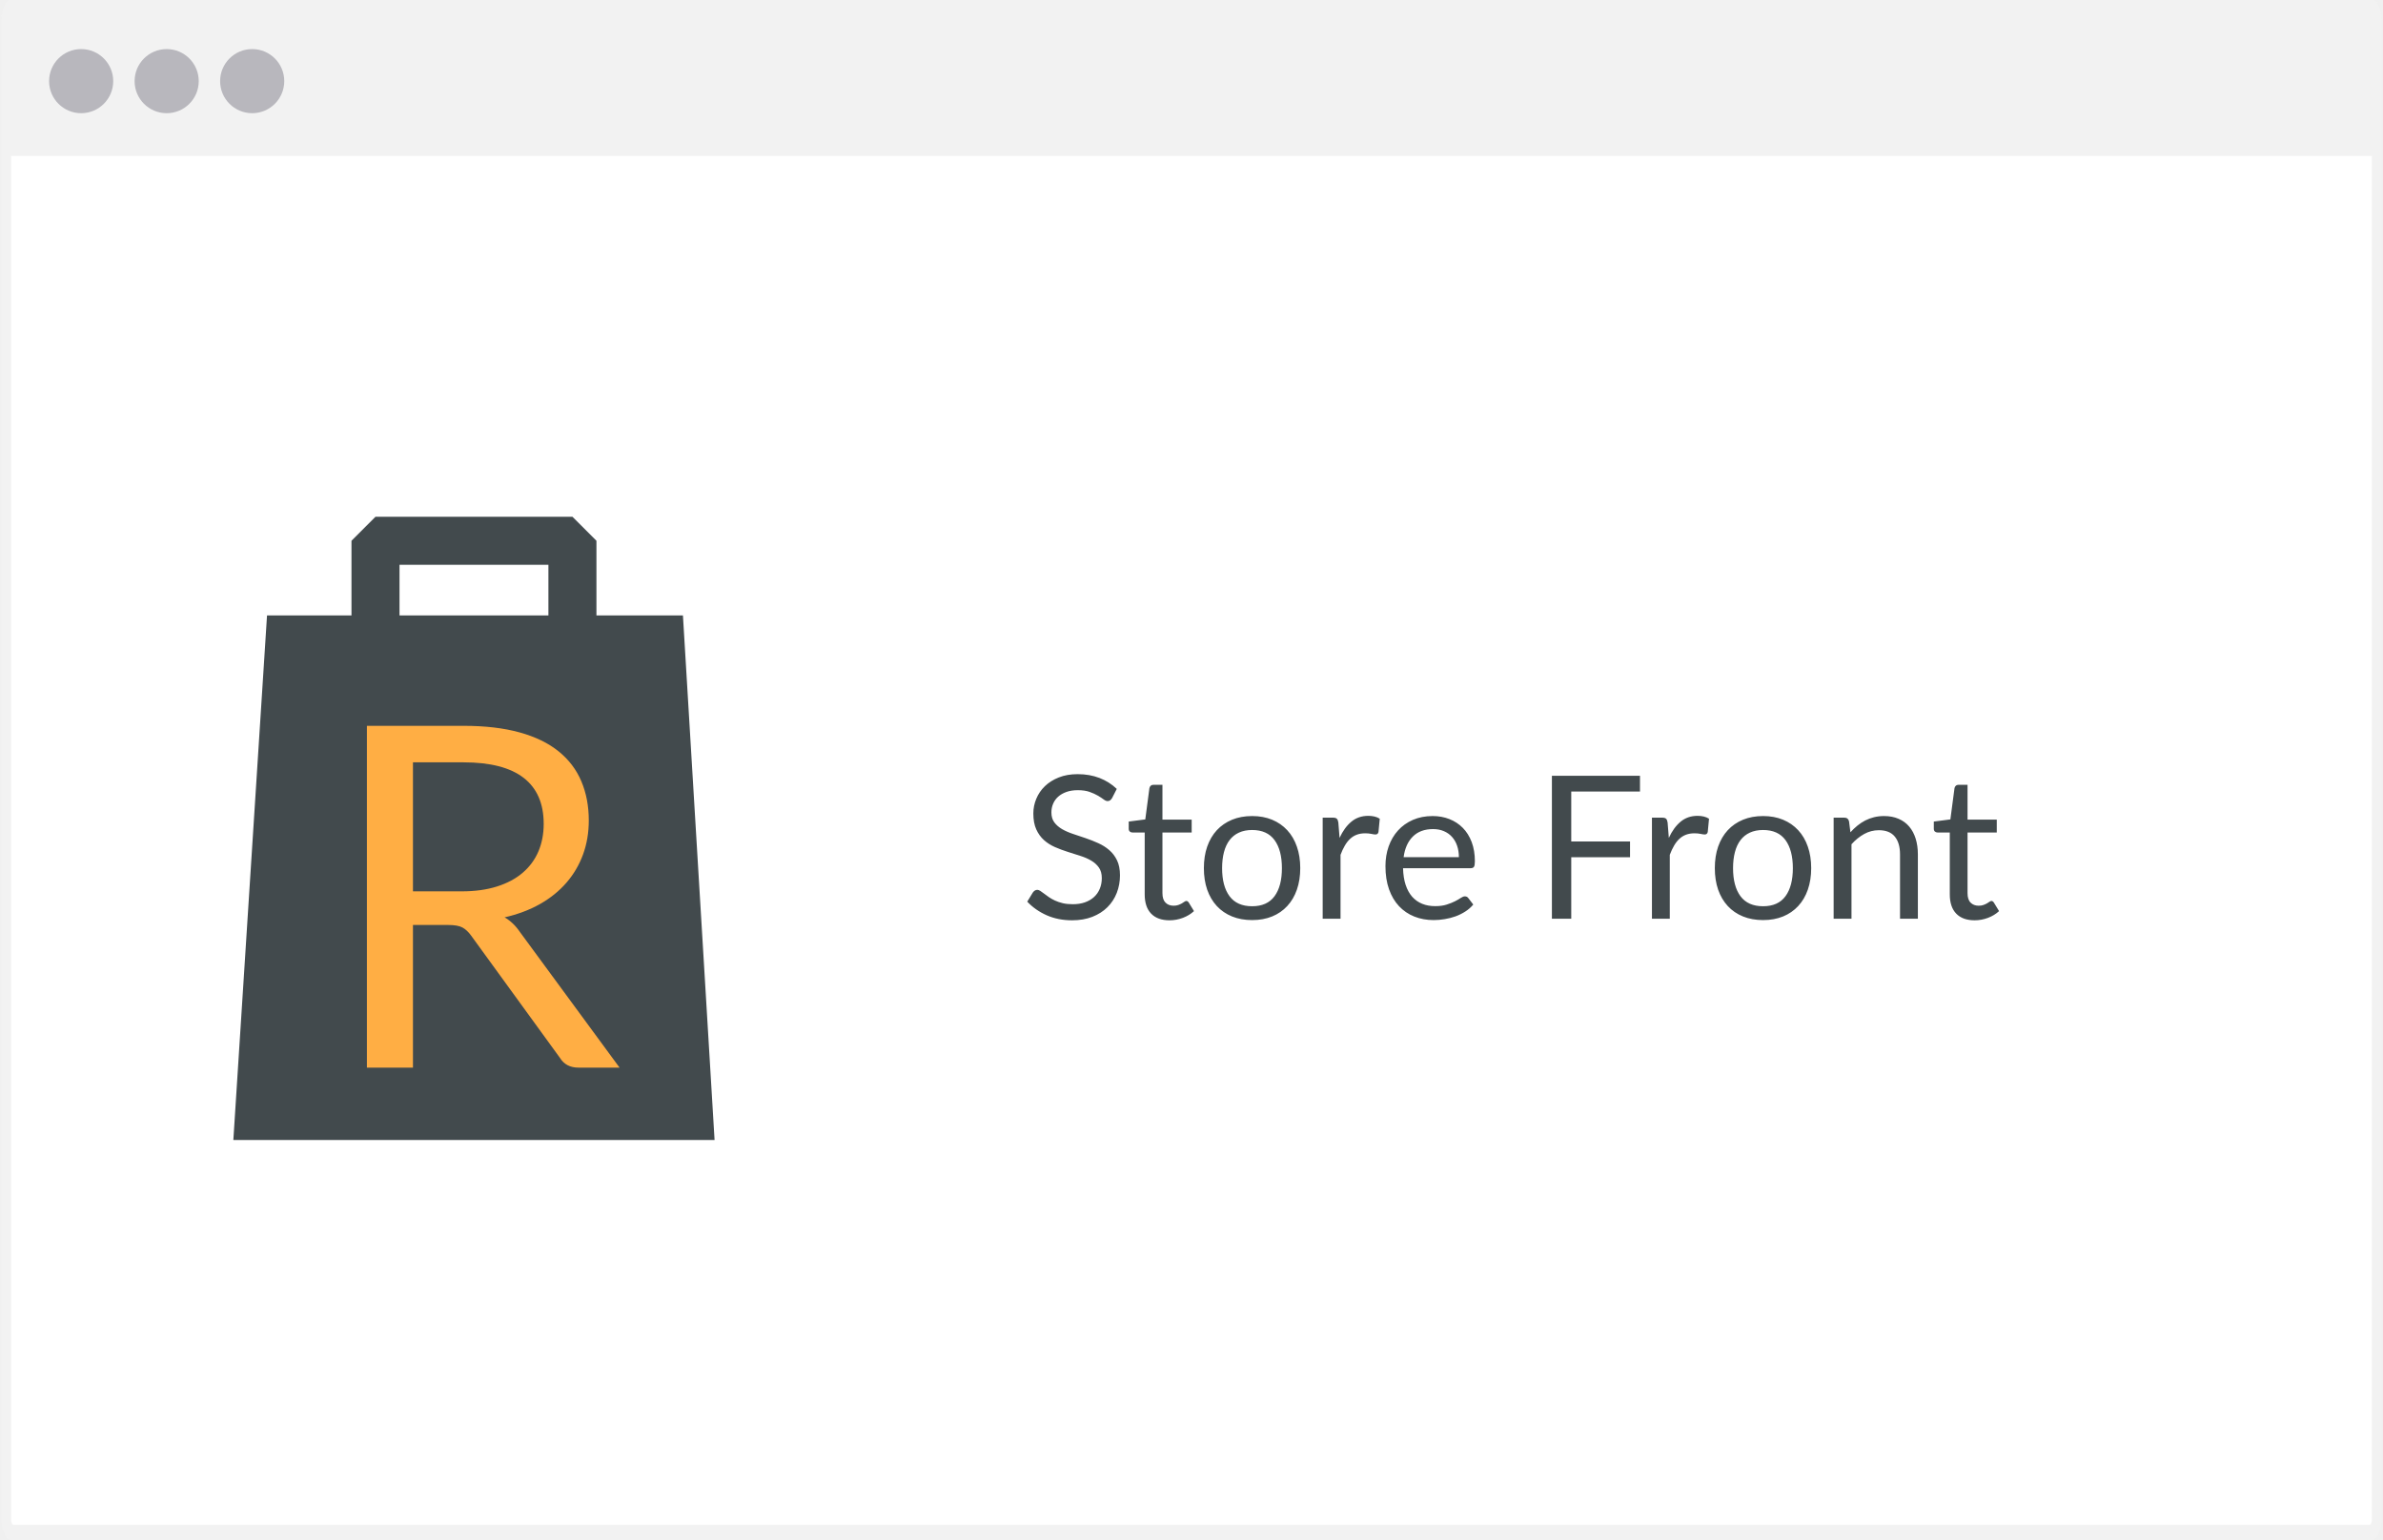
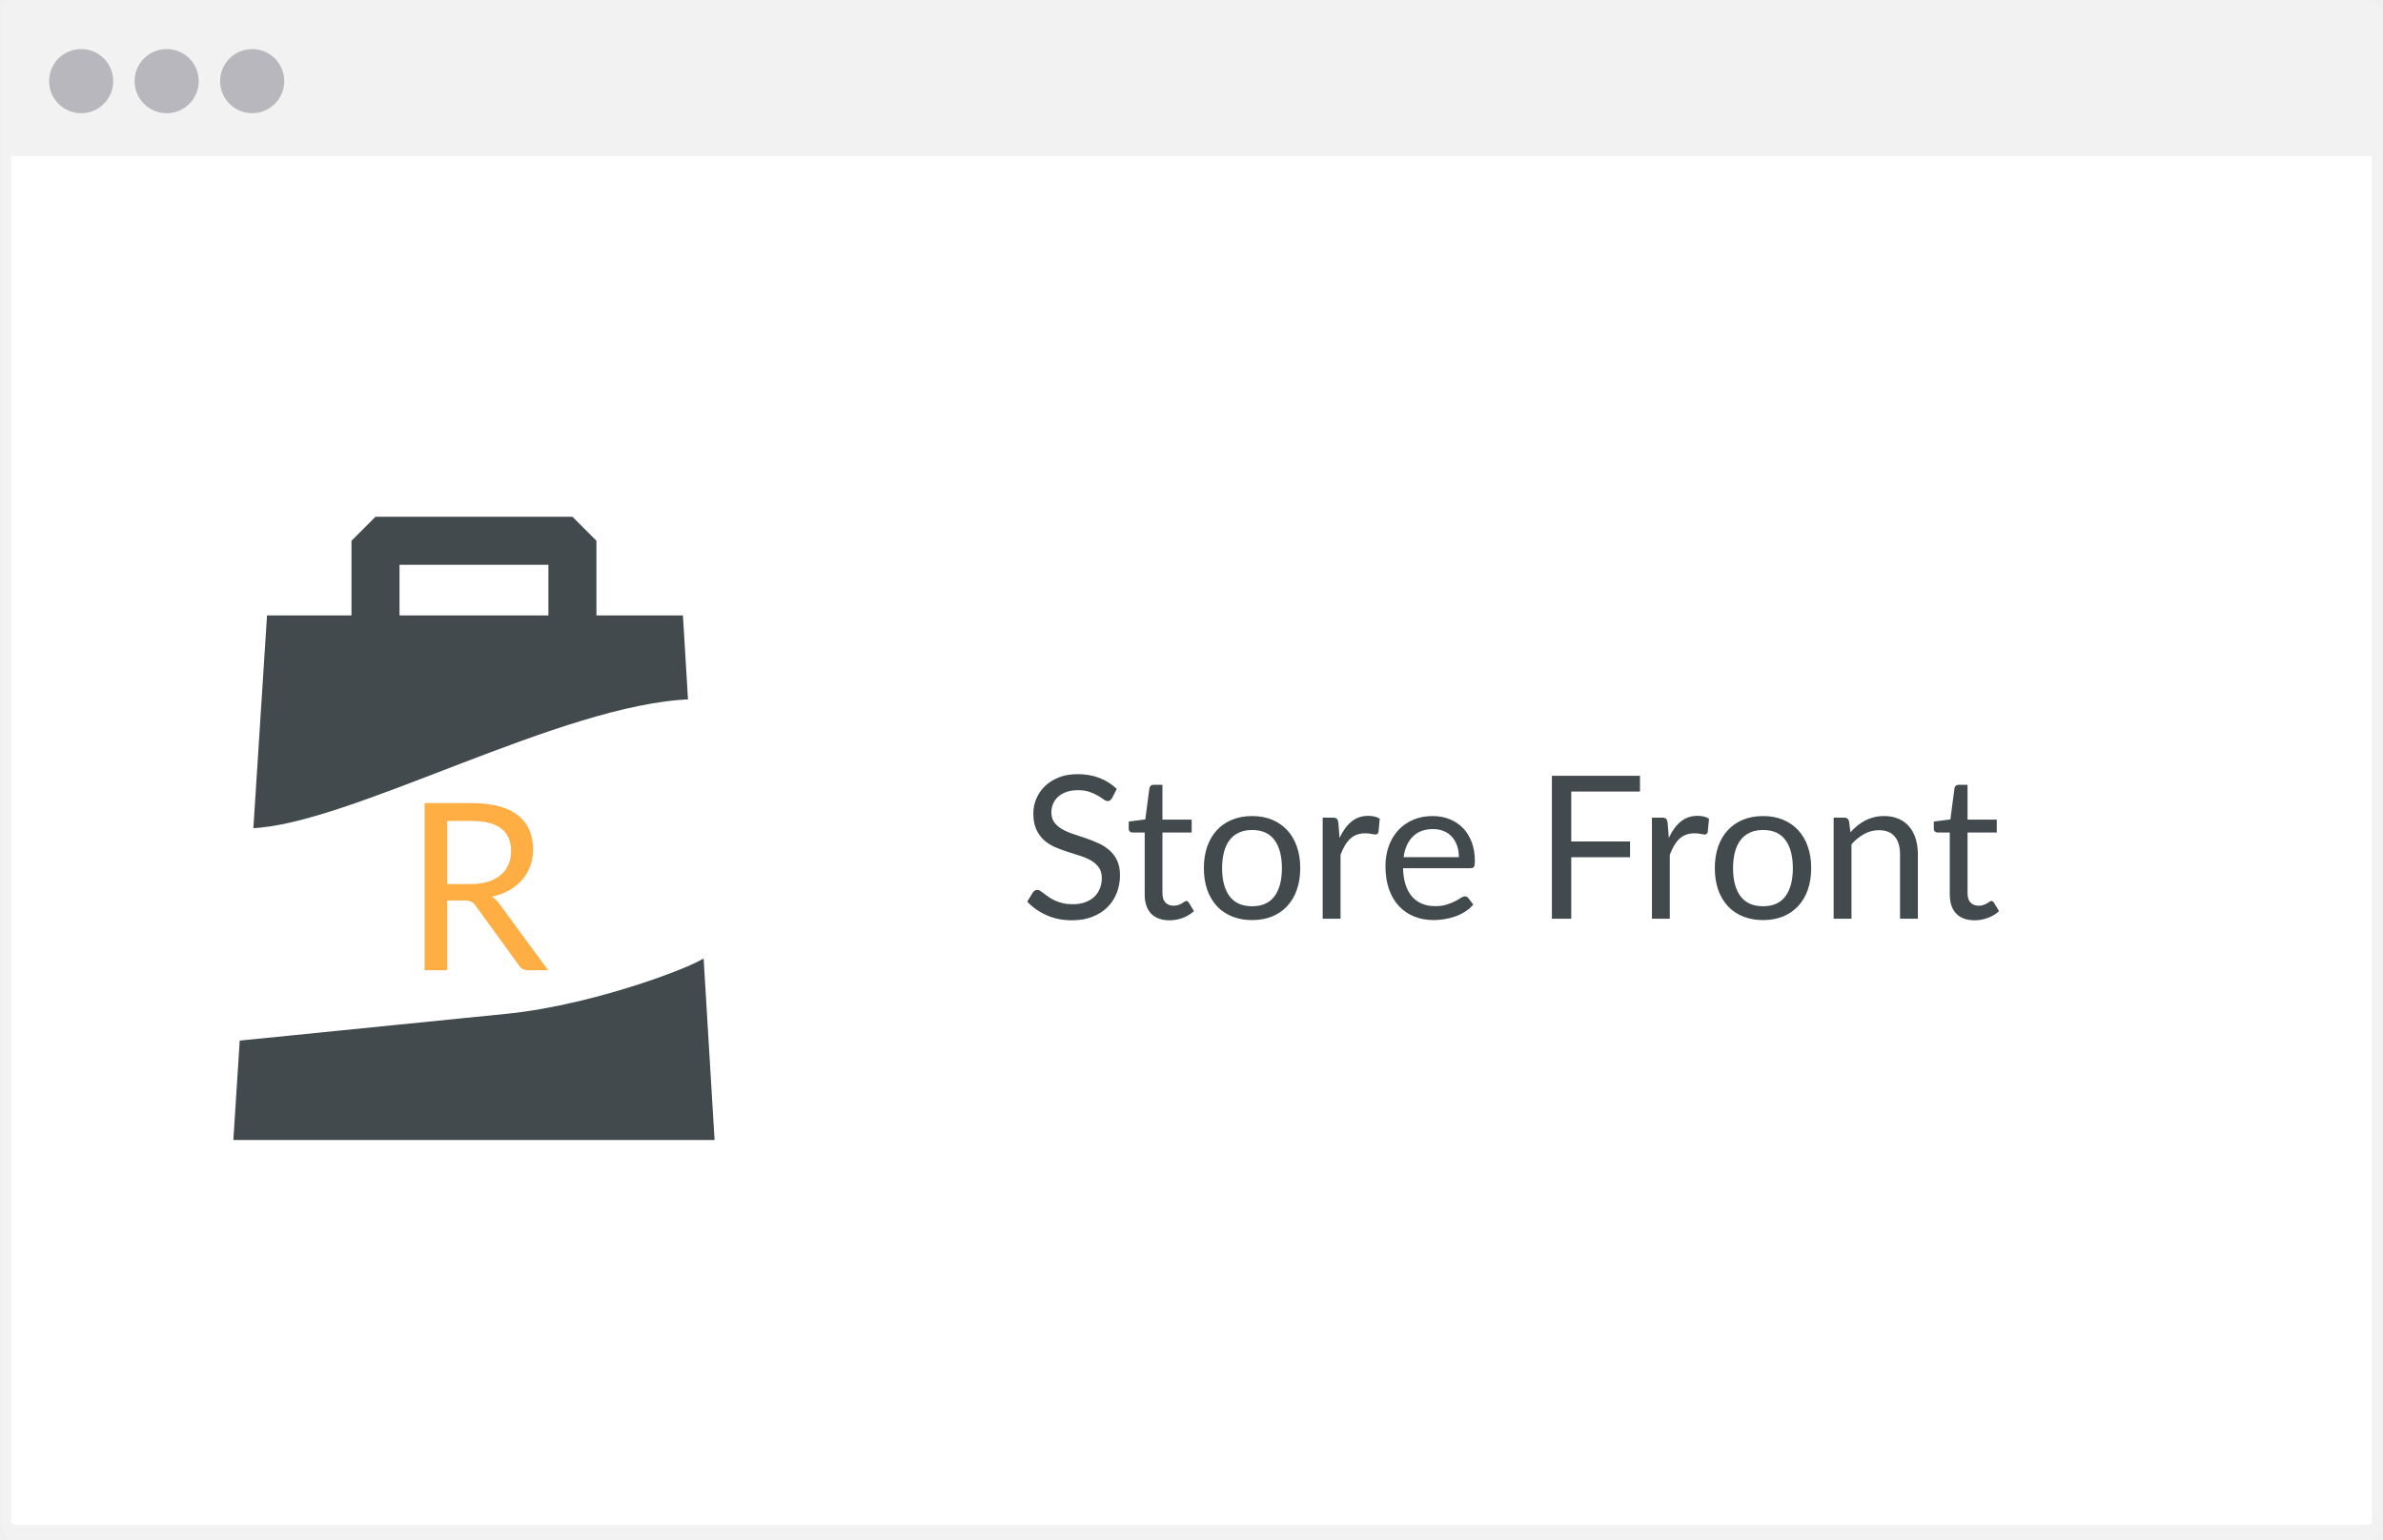
<svg xmlns="http://www.w3.org/2000/svg" xmlns:ns1="http://www.openswatchbook.org/uri/2009/osb" width="696.652" height="450.156" id="svg2" version="1.1">
  <defs id="defs4">
    <linearGradient id="linearGradient4015" ns1:paint="solid">
      <stop style="stop-color:#000000;stop-opacity:1;" offset="0" id="stop4017" />
    </linearGradient>
    <clipPath id="clipPath4439-1-1" clipPathUnits="userSpaceOnUse">
      <rect transform="matrix(0.7071068,0.7071068,-0.7071068,0.7071068,0,0)" y="846.24" x="219.168" height="31.31" width="80.883" id="rect4441-0-4" style="fill:#000000;fill-opacity:1;fill-rule:nonzero;stroke:#6e6e6e;stroke-width:0;stroke-miterlimit:4;stroke-opacity:1;stroke-dasharray:none;stroke-dashoffset:0" />
    </clipPath>
    <clipPath id="clipPath4439-3" clipPathUnits="userSpaceOnUse">
      <rect transform="matrix(0.7071068,0.7071068,-0.7071068,0.7071068,0,0)" y="846.24" x="219.168" height="31.31" width="80.883" id="rect4441-6" style="fill:#000000;fill-opacity:1;fill-rule:nonzero;stroke:#6e6e6e;stroke-width:0;stroke-miterlimit:4;stroke-opacity:1;stroke-dasharray:none;stroke-dashoffset:0" />
    </clipPath>
    <clipPath id="clipPath4439-1" clipPathUnits="userSpaceOnUse">
      <rect transform="matrix(0.7071068,0.7071068,-0.7071068,0.7071068,0,0)" y="846.24" x="219.168" height="31.31" width="80.883" id="rect4441-0" style="fill:#000000;fill-opacity:1;fill-rule:nonzero;stroke:#6e6e6e;stroke-width:0;stroke-miterlimit:4;stroke-opacity:1;stroke-dasharray:none;stroke-dashoffset:0" />
    </clipPath>
    <clipPath id="clipPath4439" clipPathUnits="userSpaceOnUse">
      <rect transform="matrix(0.7071068,0.7071068,-0.7071068,0.7071068,0,0)" y="846.24" x="219.168" height="31.31" width="80.883" id="rect4441" style="fill:#000000;fill-opacity:1;fill-rule:nonzero;stroke:#6e6e6e;stroke-width:0;stroke-miterlimit:4;stroke-opacity:1;stroke-dasharray:none;stroke-dashoffset:0" />
    </clipPath>
    <clipPath id="clipPath3125" clipPathUnits="userSpaceOnUse">
      <rect y="0" x="0" height="746" width="746" id="rect3127" style="fill:#803300;fill-opacity:1;fill-rule:nonzero;stroke:#6e6e6e;stroke-width:1;stroke-miterlimit:4;stroke-opacity:1;stroke-dasharray:none;stroke-dashoffset:0" />
    </clipPath>
    <clipPath id="clipPath3121" clipPathUnits="userSpaceOnUse">
      <rect y="0" x="0" height="746" width="746" id="rect3123" style="fill:#803300;fill-opacity:1;fill-rule:nonzero;stroke:#6e6e6e;stroke-width:1;stroke-miterlimit:4;stroke-opacity:1;stroke-dasharray:none;stroke-dashoffset:0" />
    </clipPath>
    <clipPath id="clipPath3117" clipPathUnits="userSpaceOnUse">
      <rect y="0" x="0" height="746" width="746" id="rect3119" style="fill:#803300;fill-opacity:1;fill-rule:nonzero;stroke:#6e6e6e;stroke-width:1;stroke-miterlimit:4;stroke-opacity:1;stroke-dasharray:none;stroke-dashoffset:0" />
    </clipPath>
    <clipPath id="clipPath3113" clipPathUnits="userSpaceOnUse">
      <rect y="0" x="0" height="746" width="746" id="rect3115" style="fill:#803300;fill-opacity:1;fill-rule:nonzero;stroke:#6e6e6e;stroke-width:1;stroke-miterlimit:4;stroke-opacity:1;stroke-dasharray:none;stroke-dashoffset:0" />
    </clipPath>
    <clipPath id="clipPath3109" clipPathUnits="userSpaceOnUse">
      <rect y="0" x="0" height="746" width="746" id="rect3111" style="fill:#803300;fill-opacity:1;fill-rule:nonzero;stroke:#6e6e6e;stroke-width:1;stroke-miterlimit:4;stroke-opacity:1;stroke-dasharray:none;stroke-dashoffset:0" />
    </clipPath>
    <clipPath clipPathUnits="userSpaceOnUse" id="clipPath3875">
      <path style="fill:#424a4d;fill-opacity:1;fill-rule:nonzero;stroke:#9c9c9c;stroke-width:0;stroke-linecap:butt;stroke-linejoin:miter;stroke-miterlimit:4;stroke-opacity:1;stroke-dasharray:none;stroke-dashoffset:0;display:inline" d="m 251.531,269.054 c -4.758,0 -9.151,1.044 -11.531,3.188 l -28.125,25.031 c -2.386,2.147 -2.386,4.978 0,7.125 l 28.125,25.688 c 2.38,2.143 6.774,4.219 11.531,4.219 l 27.219,0 0,0.062 119.844,0 0,-65.312 -90.844,0 -29,0 -27.219,0 z m -25.5,26.625 c 2.779,0 5.031,2.252 5.031,5.031 0,2.779 -2.252,5.031 -5.031,5.031 -2.779,0 -5.031,-2.252 -5.031,-5.031 0,-2.779 2.252,-5.031 5.031,-5.031 z" id="path3877" />
    </clipPath>
    <clipPath clipPathUnits="userSpaceOnUse" id="clipPath152">
      <path d="m 624.763,909.776 96.697,0 0,-16.075 -96.697,0 0,16.075 z" id="path154" />
    </clipPath>
    <clipPath clipPathUnits="userSpaceOnUse" id="clipPath156">
      <path d="m 624.763,909.776 25.998,0 0,-16.075 -25.998,0 0,16.075 z" id="path158" />
    </clipPath>
    <clipPath clipPathUnits="userSpaceOnUse" id="clipPath160">
      <path d="m 650.104,909.776 71.356,0 0,-16.075 -71.356,0 0,16.075 z" id="path162" />
    </clipPath>
    <clipPath id="clipPath3849" clipPathUnits="userSpaceOnUse">
      <rect y="223.317" x="269.365" height="111.258" width="110.954" id="rect3851" style="fill:#424a4d;fill-opacity:1;fill-rule:nonzero;stroke:#9c9c9c;stroke-width:0;stroke-linecap:butt;stroke-linejoin:miter;stroke-miterlimit:4;stroke-opacity:1;stroke-dasharray:none;stroke-dashoffset:0" />
    </clipPath>
    <clipPath id="clipPath3875-3" clipPathUnits="userSpaceOnUse">
      <path id="path3877-7" d="m 251.531,269.054 c -4.758,0 -9.151,1.044 -11.531,3.188 l -28.125,25.031 c -2.386,2.147 -2.386,4.978 0,7.125 l 28.125,25.688 c 2.38,2.143 6.774,4.219 11.531,4.219 l 27.219,0 0,0.062 119.844,0 0,-65.312 -90.844,0 -29,0 -27.219,0 z m -25.5,26.625 c 2.779,0 5.031,2.252 5.031,5.031 0,2.779 -2.252,5.031 -5.031,5.031 -2.779,0 -5.031,-2.252 -5.031,-5.031 0,-2.779 2.252,-5.031 5.031,-5.031 z" style="fill:#424a4d;fill-opacity:1;fill-rule:nonzero;stroke:#9c9c9c;stroke-width:0;stroke-linecap:butt;stroke-linejoin:miter;stroke-miterlimit:4;stroke-opacity:1;stroke-dasharray:none;stroke-dashoffset:0;display:inline" />
    </clipPath>
    <clipPath clipPathUnits="userSpaceOnUse" id="clipPath3109-7">
      <rect style="fill:#803300;fill-opacity:1;fill-rule:nonzero;stroke:#6e6e6e;stroke-width:1;stroke-miterlimit:4;stroke-opacity:1;stroke-dasharray:none;stroke-dashoffset:0" id="rect3111-8" width="746" height="746" x="0" y="0" />
    </clipPath>
    <clipPath clipPathUnits="userSpaceOnUse" id="clipPath3113-2">
      <rect style="fill:#803300;fill-opacity:1;fill-rule:nonzero;stroke:#6e6e6e;stroke-width:1;stroke-miterlimit:4;stroke-opacity:1;stroke-dasharray:none;stroke-dashoffset:0" id="rect3115-1" width="746" height="746" x="0" y="0" />
    </clipPath>
    <clipPath clipPathUnits="userSpaceOnUse" id="clipPath3117-1">
      <rect style="fill:#803300;fill-opacity:1;fill-rule:nonzero;stroke:#6e6e6e;stroke-width:1;stroke-miterlimit:4;stroke-opacity:1;stroke-dasharray:none;stroke-dashoffset:0" id="rect3119-1" width="746" height="746" x="0" y="0" />
    </clipPath>
    <clipPath clipPathUnits="userSpaceOnUse" id="clipPath3121-5">
      <rect style="fill:#803300;fill-opacity:1;fill-rule:nonzero;stroke:#6e6e6e;stroke-width:1;stroke-miterlimit:4;stroke-opacity:1;stroke-dasharray:none;stroke-dashoffset:0" id="rect3123-9" width="746" height="746" x="0" y="0" />
    </clipPath>
    <clipPath clipPathUnits="userSpaceOnUse" id="clipPath3125-6">
      <rect style="fill:#803300;fill-opacity:1;fill-rule:nonzero;stroke:#6e6e6e;stroke-width:1;stroke-miterlimit:4;stroke-opacity:1;stroke-dasharray:none;stroke-dashoffset:0" id="rect3127-4" width="746" height="746" x="0" y="0" />
    </clipPath>
    <clipPath clipPathUnits="userSpaceOnUse" id="clipPath4439-2">
      <rect style="fill:#000000;fill-opacity:1;fill-rule:nonzero;stroke:#6e6e6e;stroke-width:0;stroke-miterlimit:4;stroke-opacity:1;stroke-dasharray:none;stroke-dashoffset:0" id="rect4441-1" width="80.883" height="31.31" x="219.168" y="846.24" transform="matrix(0.7071068,0.7071068,-0.7071068,0.7071068,0,0)" />
    </clipPath>
    <clipPath clipPathUnits="userSpaceOnUse" id="clipPath4439-1-2">
      <rect style="fill:#000000;fill-opacity:1;fill-rule:nonzero;stroke:#6e6e6e;stroke-width:0;stroke-miterlimit:4;stroke-opacity:1;stroke-dasharray:none;stroke-dashoffset:0" id="rect4441-0-3" width="80.883" height="31.31" x="219.168" y="846.24" transform="matrix(0.7071068,0.7071068,-0.7071068,0.7071068,0,0)" />
    </clipPath>
    <clipPath clipPathUnits="userSpaceOnUse" id="clipPath4439-3-5">
      <rect style="fill:#000000;fill-opacity:1;fill-rule:nonzero;stroke:#6e6e6e;stroke-width:0;stroke-miterlimit:4;stroke-opacity:1;stroke-dasharray:none;stroke-dashoffset:0" id="rect4441-6-3" width="80.883" height="31.31" x="219.168" y="846.24" transform="matrix(0.7071068,0.7071068,-0.7071068,0.7071068,0,0)" />
    </clipPath>
    <clipPath clipPathUnits="userSpaceOnUse" id="clipPath4439-1-1-8">
      <rect style="fill:#000000;fill-opacity:1;fill-rule:nonzero;stroke:#6e6e6e;stroke-width:0;stroke-miterlimit:4;stroke-opacity:1;stroke-dasharray:none;stroke-dashoffset:0" id="rect4441-0-4-7" width="80.883" height="31.31" x="219.168" y="846.24" transform="matrix(0.7071068,0.7071068,-0.7071068,0.7071068,0,0)" />
    </clipPath>
    <linearGradient ns1:paint="solid" id="linearGradient4015-4">
      <stop id="stop4017-9" offset="0" style="stop-color:#000000;stop-opacity:1;" />
    </linearGradient>
  </defs>
  <g id="layer4" transform="translate(939.3629,569.7323)" style="display:inline">
    <g id="g120" transform="matrix(0.7375543,0,0,-1.25,-935.3002,-567.8823)" style="fill:#ffffff">
      <path d="m 0,0 933.527,0 c 1.658,0 3,-1.343 3,-3 l 0,-351.165 c 0,-1.657 -1.342,-3 -3,-3 l -933.527,0 c -1.657,0 -3,1.343 -3,3 L -3,-3 c 0,1.657 1.343,3 3,3" style="fill:#ffffff;fill-opacity:1;fill-rule:nonzero;stroke:none" id="path122" />
    </g>
    <text xml:space="preserve" style="font-size:49.307px;font-style:normal;font-variant:normal;font-weight:normal;font-stretch:normal;text-align:start;line-height:125%;letter-spacing:0px;word-spacing:0px;writing-mode:lr-tb;text-anchor:start;fill:#ffffff;fill-opacity:1;stroke:none;font-family:Ropa Sans;-inkscape-font-specification:Ropa Sans" x="222.301" y="337.264" id="text3820-7-4-5" transform="scale(0.9855325,1.01468)">
      <tspan x="222.301" y="337.264" id="tspan3824-0-5-3" style="font-size:46.843px;font-style:normal;font-variant:normal;font-weight:normal;font-stretch:normal;text-align:start;line-height:125%;writing-mode:lr-tb;text-anchor:start;fill:#ffffff;font-family:Ropa Sans;-inkscape-font-specification:Ropa Sans" />
    </text>
    <g id="g124" transform="matrix(0.7375544,0,0,-1.25,-935.3002,-567.8823)" style="stroke-width:4.166;stroke-miterlimit:4;stroke-dasharray:none">
      <path d="m 0,0 933.527,0 c 1.658,0 3,-1.343 3,-3 l 0,-351.165 c 0,-1.657 -1.342,-3 -3,-3 l -933.527,0 c -1.657,0 -3,1.343 -3,3 L -3,-3 c 0,1.657 1.343,3 3,3 z" style="opacity:0.99;fill:none;stroke:#f2f2f2;stroke-width:3.853;stroke-linecap:round;stroke-linejoin:round;stroke-miterlimit:4;stroke-opacity:1;stroke-dasharray:none" id="path126" />
    </g>
    <g id="g128" transform="matrix(0.7375544,0,0,-1.25,-936.0378,-567.8823)" style="fill:#f2f2f2">
      <path d="m 0,0 935.527,0 c 1.105,0 2,-0.896 2,-2 l 0,-31 c 0,-1.104 -0.895,-2 -2,-2 L 0,-35 c -1.104,0 -2,0.896 -2,2 l 0,31 c 0,1.104 0.896,2 2,2" style="fill:#f2f2f2;fill-opacity:1;fill-rule:nonzero;stroke:none" id="path130" />
    </g>
    <g id="g132" transform="matrix(1.25,0,0,-1.25,-915.6379,-555.3823)">
      <path d="M 0,0 C 4.142,0 7.5,-3.358 7.5,-7.5 7.5,-11.642 4.142,-15 0,-15 c -4.142,0 -7.5,3.358 -7.5,7.5 0,4.142 3.358,7.5 7.5,7.5" style="fill:#b8b7bd;fill-opacity:1;fill-rule:nonzero;stroke:none" id="path134" />
    </g>
    <g id="g136" transform="matrix(1.25,0,0,-1.25,-890.6379,-555.3823)">
      <path d="M 0,0 C 4.142,0 7.5,-3.358 7.5,-7.5 7.5,-11.642 4.142,-15 0,-15 c -4.142,0 -7.5,3.358 -7.5,7.5 0,4.142 3.358,7.5 7.5,7.5" style="fill:#b8b7bd;fill-opacity:1;fill-rule:nonzero;stroke:none" id="path138" />
    </g>
    <g id="g140" transform="matrix(1.25,0,0,-1.25,-865.6379,-555.3823)">
      <path d="M 0,0 C 4.142,0 7.5,-3.358 7.5,-7.5 7.5,-11.642 4.142,-15 0,-15 c -4.142,0 -7.5,3.358 -7.5,7.5 0,4.142 3.358,7.5 7.5,7.5" style="fill:#b8b7bd;fill-opacity:1;fill-rule:nonzero;stroke:none" id="path142" />
    </g>
    <g id="g4171" transform="matrix(0.4723075,0,0,0.4723075,-1844.942,-374.6428)">
      <g id="layer2" style="display:inline" transform="translate(-858.3689,630.6647)" />
      <g id="layer1-6" transform="translate(-891.3377,246.7913)">
        <g id="Captions" transform="matrix(1.218808,0,0,1.218808,592.407,830.667)" />
        <path style="fill:#000000;fill-opacity:1;fill-rule:nonzero;stroke:#6e6e6e;stroke-width:0.87;stroke-miterlimit:4;stroke-opacity:1;stroke-dasharray:none;stroke-dashoffset:0" d="" id="path4126" transform="translate(0,308.2677)" />
      </g>
    </g>
    <path id="path3869" d="m -739.712,-389.772 h -25.286 v -21.837 l -7.021,-7.021 H -829.59 l -7.021,7.021 v 21.837 h -24.689 l -9.846,153.393 h 140.683 l -9.249,-153.393 z m -39.327,0 h -43.529 v -14.816 h 43.529 v 14.816 z" style="fill:#424a4d;fill-opacity:1;display:inline" />
-     <g style="display:inline" id="g3944" transform="matrix(1.923225,0,0,1.923225,-128.1065,-218.325)">
+     <text id="text3847-5" y="-301.091" x="-640.975" style="font-size:58.338px;font-style:normal;font-variant:normal;font-weight:normal;font-stretch:normal;text-align:start;line-height:125%;letter-spacing:0px;word-spacing:0px;writing-mode:lr-tb;text-anchor:start;fill:#424a4d;fill-opacity:1;stroke:none;display:inline;font-family:Lato;-inkscape-font-specification:Lato" xml:space="preserve">
+       <tspan style="font-size:58.338px;font-style:normal;font-variant:normal;font-weight:normal;font-stretch:normal;text-align:start;line-height:125%;writing-mode:lr-tb;text-anchor:start;fill:#424a4d;fill-opacity:1;font-family:Lato;-inkscape-font-specification:Lato" y="-301.091" x="-640.975" id="tspan3866">Store Front</tspan>
+     </text>
+     <path style="fill:#ffffff;fill-opacity:1;fill-rule:nonzero;stroke:#f2f2f2;stroke-width:0;stroke-linecap:butt;stroke-linejoin:miter;stroke-miterlimit:4;stroke-opacity:1;stroke-dashoffset:0" d="m -737.285,-365.255 c 2.307,-0.073 2.712,32.126 2.843,34.508 l 2.203,40.06 c 0.115,2.082 -32.332,14.718 -58.78,17.376 l -82.192,8.258 c -2.297,0.231 4.642,-22.135 4.794,-24.516 l 2.423,-37.972 c 28.63,-0.916 90.918,-36.52 128.709,-37.715 z" id="rect3850" />
+     <g style="display:inline" id="g3944" transform="matrix(0.9402756,0,0,0.9402756,-471.039,-266.8508)">
      <g style="fill:#ffae44;fill-opacity:1;display:inline" transform="matrix(0.5872063,0,0,0.5872063,-624.7963,-87.02263)" id="layer1-3-7">
        <g transform="translate(-443.0392,651.1608)" style="fill:#ffae44;fill-opacity:1;display:inline" id="layer2-0-1" />
        <g transform="translate(-476.008,267.2874)" id="layer1-6-4-0" style="fill:#ffae44;fill-opacity:1">
          <g transform="matrix(1.218808,0,0,1.218808,592.407,830.667)" id="Captions-7-9" style="fill:#ffae44;fill-opacity:1" />
          <path transform="translate(0,308.2677)" id="path4126-4-2" d="" style="fill:#ffae44;fill-opacity:1;fill-rule:nonzero;stroke:#6e6e6e;stroke-width:0.87;stroke-miterlimit:4;stroke-opacity:1;stroke-dasharray:none;stroke-dashoffset:0" />
        </g>
        <text id="text3847-8" y="113.465" x="429.345" style="font-size:123.518px;font-style:normal;font-variant:normal;font-weight:normal;font-stretch:normal;text-align:start;line-height:125%;letter-spacing:0px;word-spacing:0px;writing-mode:lr-tb;text-anchor:start;fill:#ffae44;fill-opacity:1;stroke:none;font-family:Lato;-inkscape-font-specification:Lato" xml:space="preserve">
          <tspan style="font-size:123.518px;font-style:normal;font-variant:normal;font-weight:normal;font-stretch:normal;text-align:start;line-height:125%;writing-mode:lr-tb;text-anchor:start;fill:#ffae44;fill-opacity:1;font-family:Lato;-inkscape-font-specification:Lato" y="113.465" x="429.345" id="tspan3849-0">R</tspan>
        </text>
      </g>
    </g>
-     <text id="text3847-5" y="-301.091" x="-640.975" style="font-size:58.338px;font-style:normal;font-variant:normal;font-weight:normal;font-stretch:normal;text-align:start;line-height:125%;letter-spacing:0px;word-spacing:0px;writing-mode:lr-tb;text-anchor:start;fill:#424a4d;fill-opacity:1;stroke:none;display:inline;font-family:Lato;-inkscape-font-specification:Lato" xml:space="preserve">
-       <tspan style="font-size:58.338px;font-style:normal;font-variant:normal;font-weight:normal;font-stretch:normal;text-align:start;line-height:125%;writing-mode:lr-tb;text-anchor:start;fill:#424a4d;fill-opacity:1;font-family:Lato;-inkscape-font-specification:Lato" y="-301.091" x="-640.975" id="tspan3866">Store Front</tspan>
-     </text>
  </g>
</svg>
